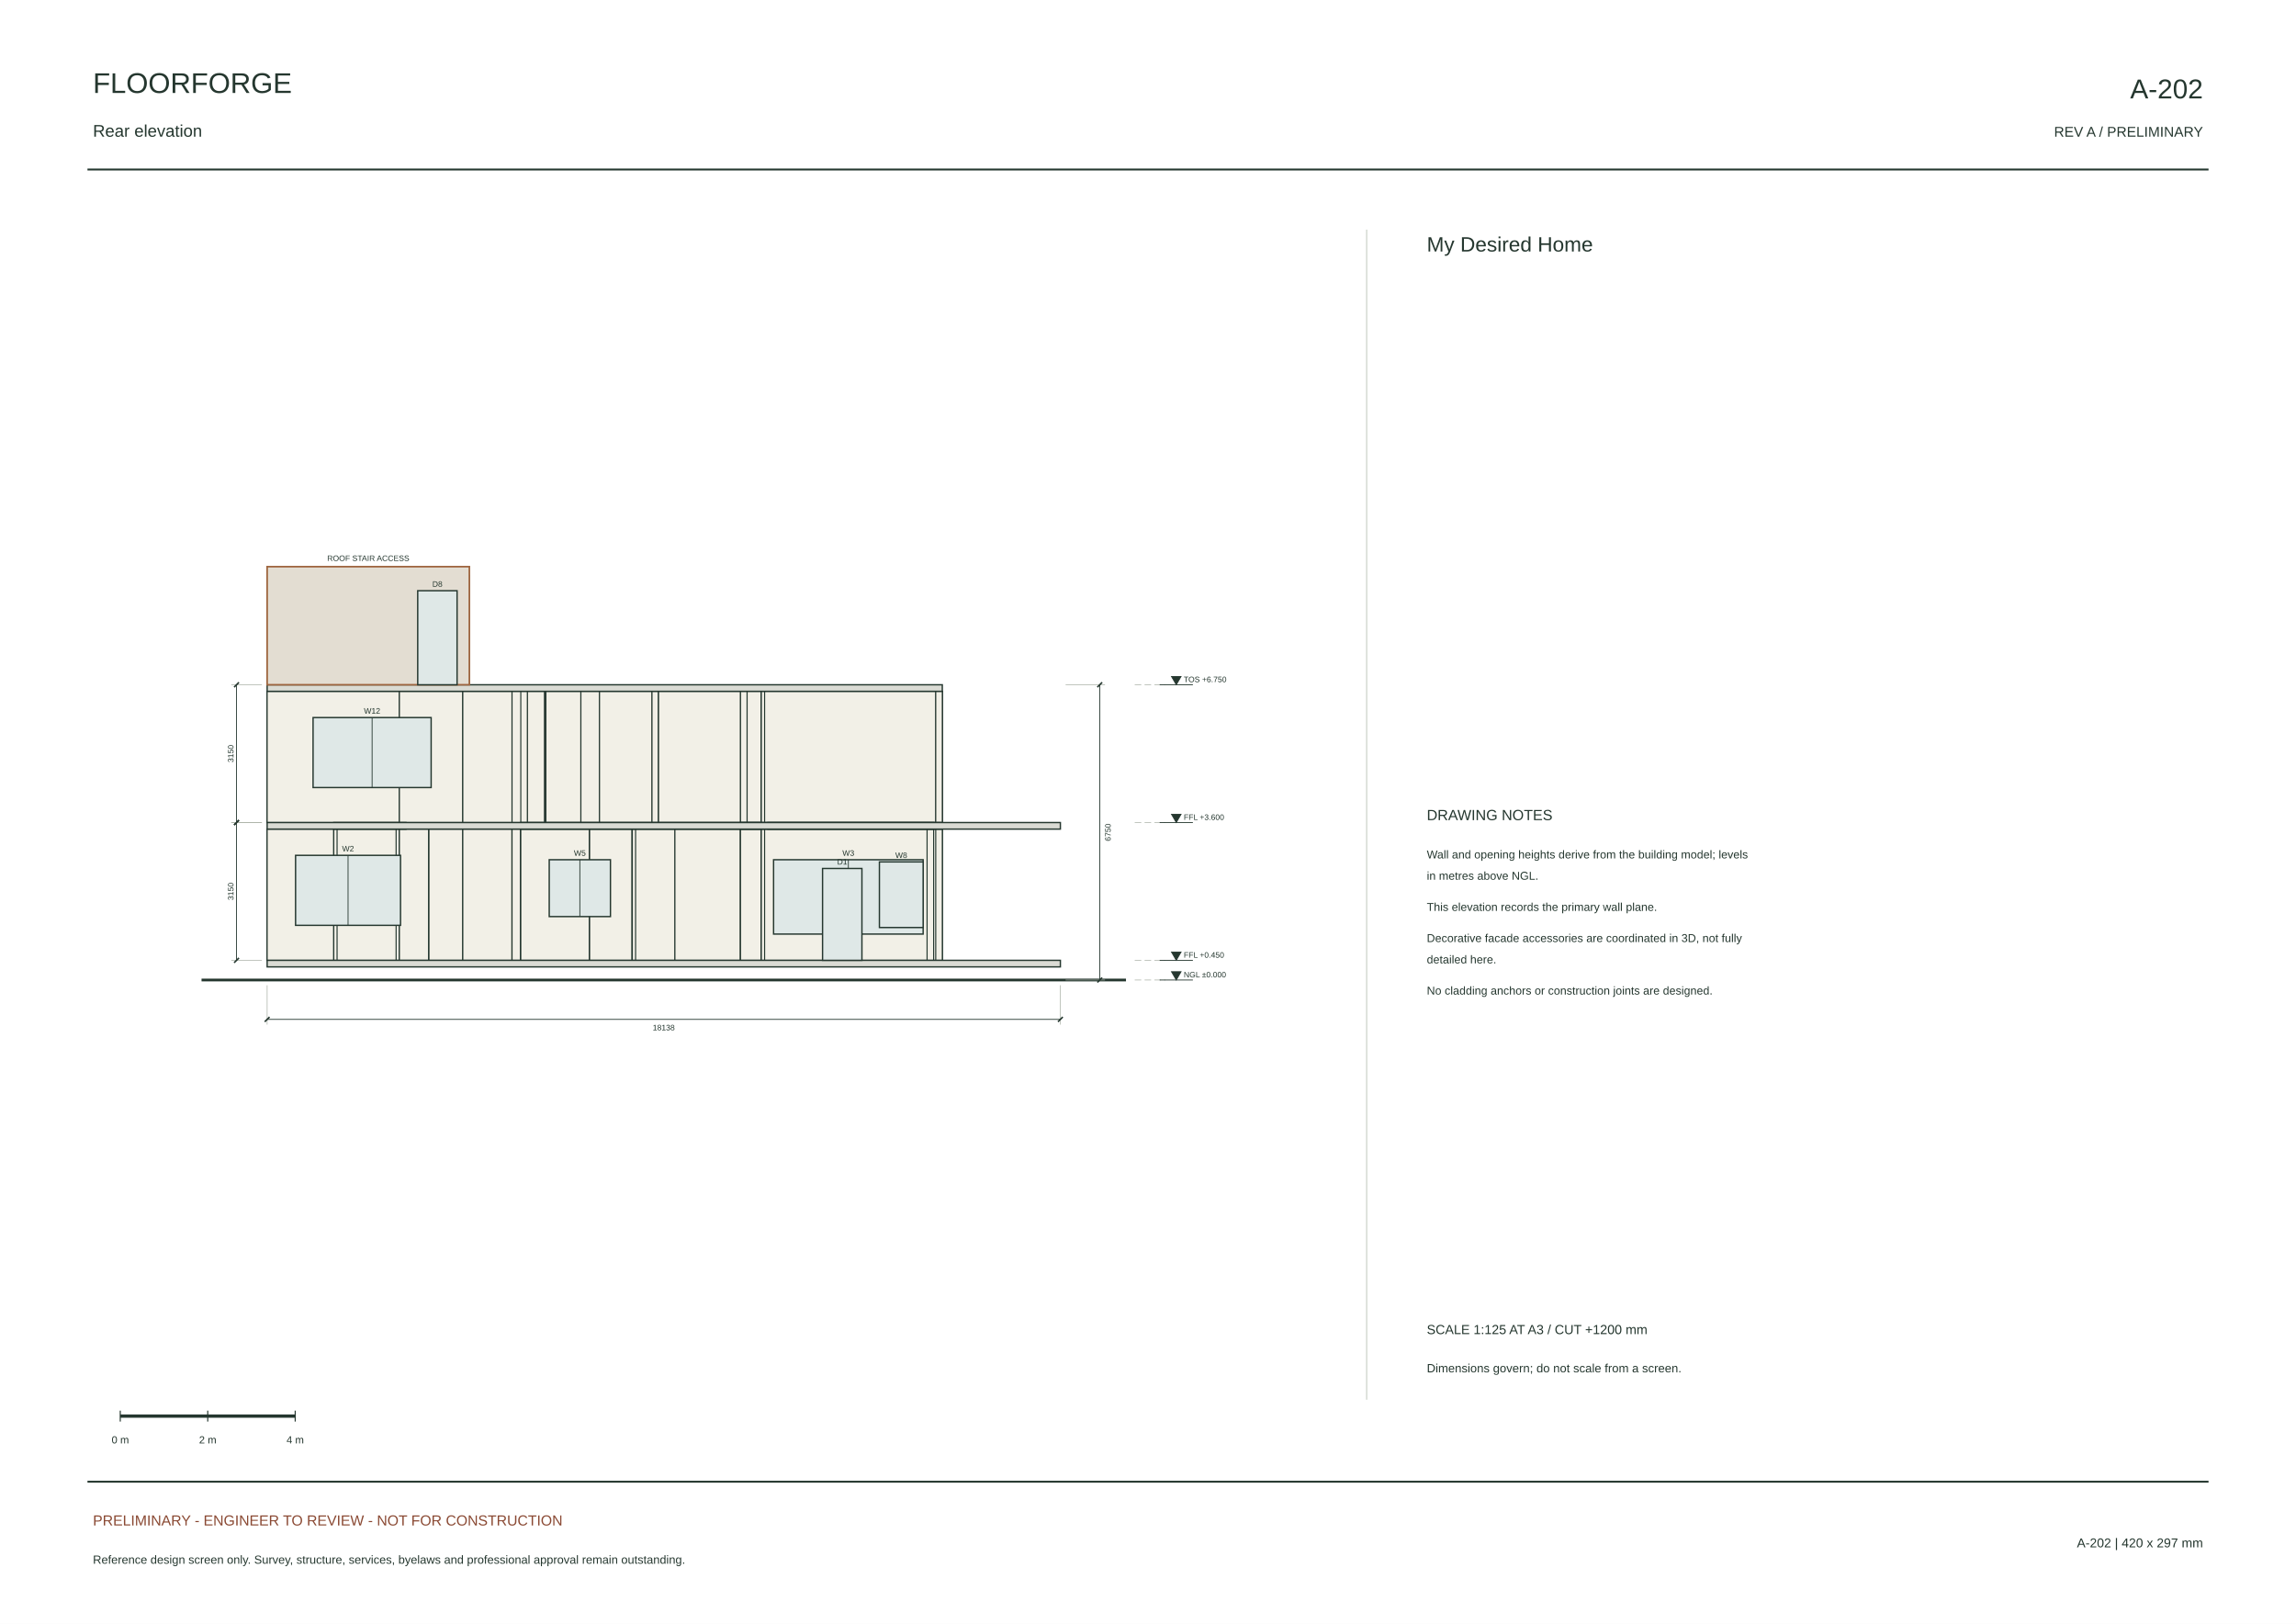
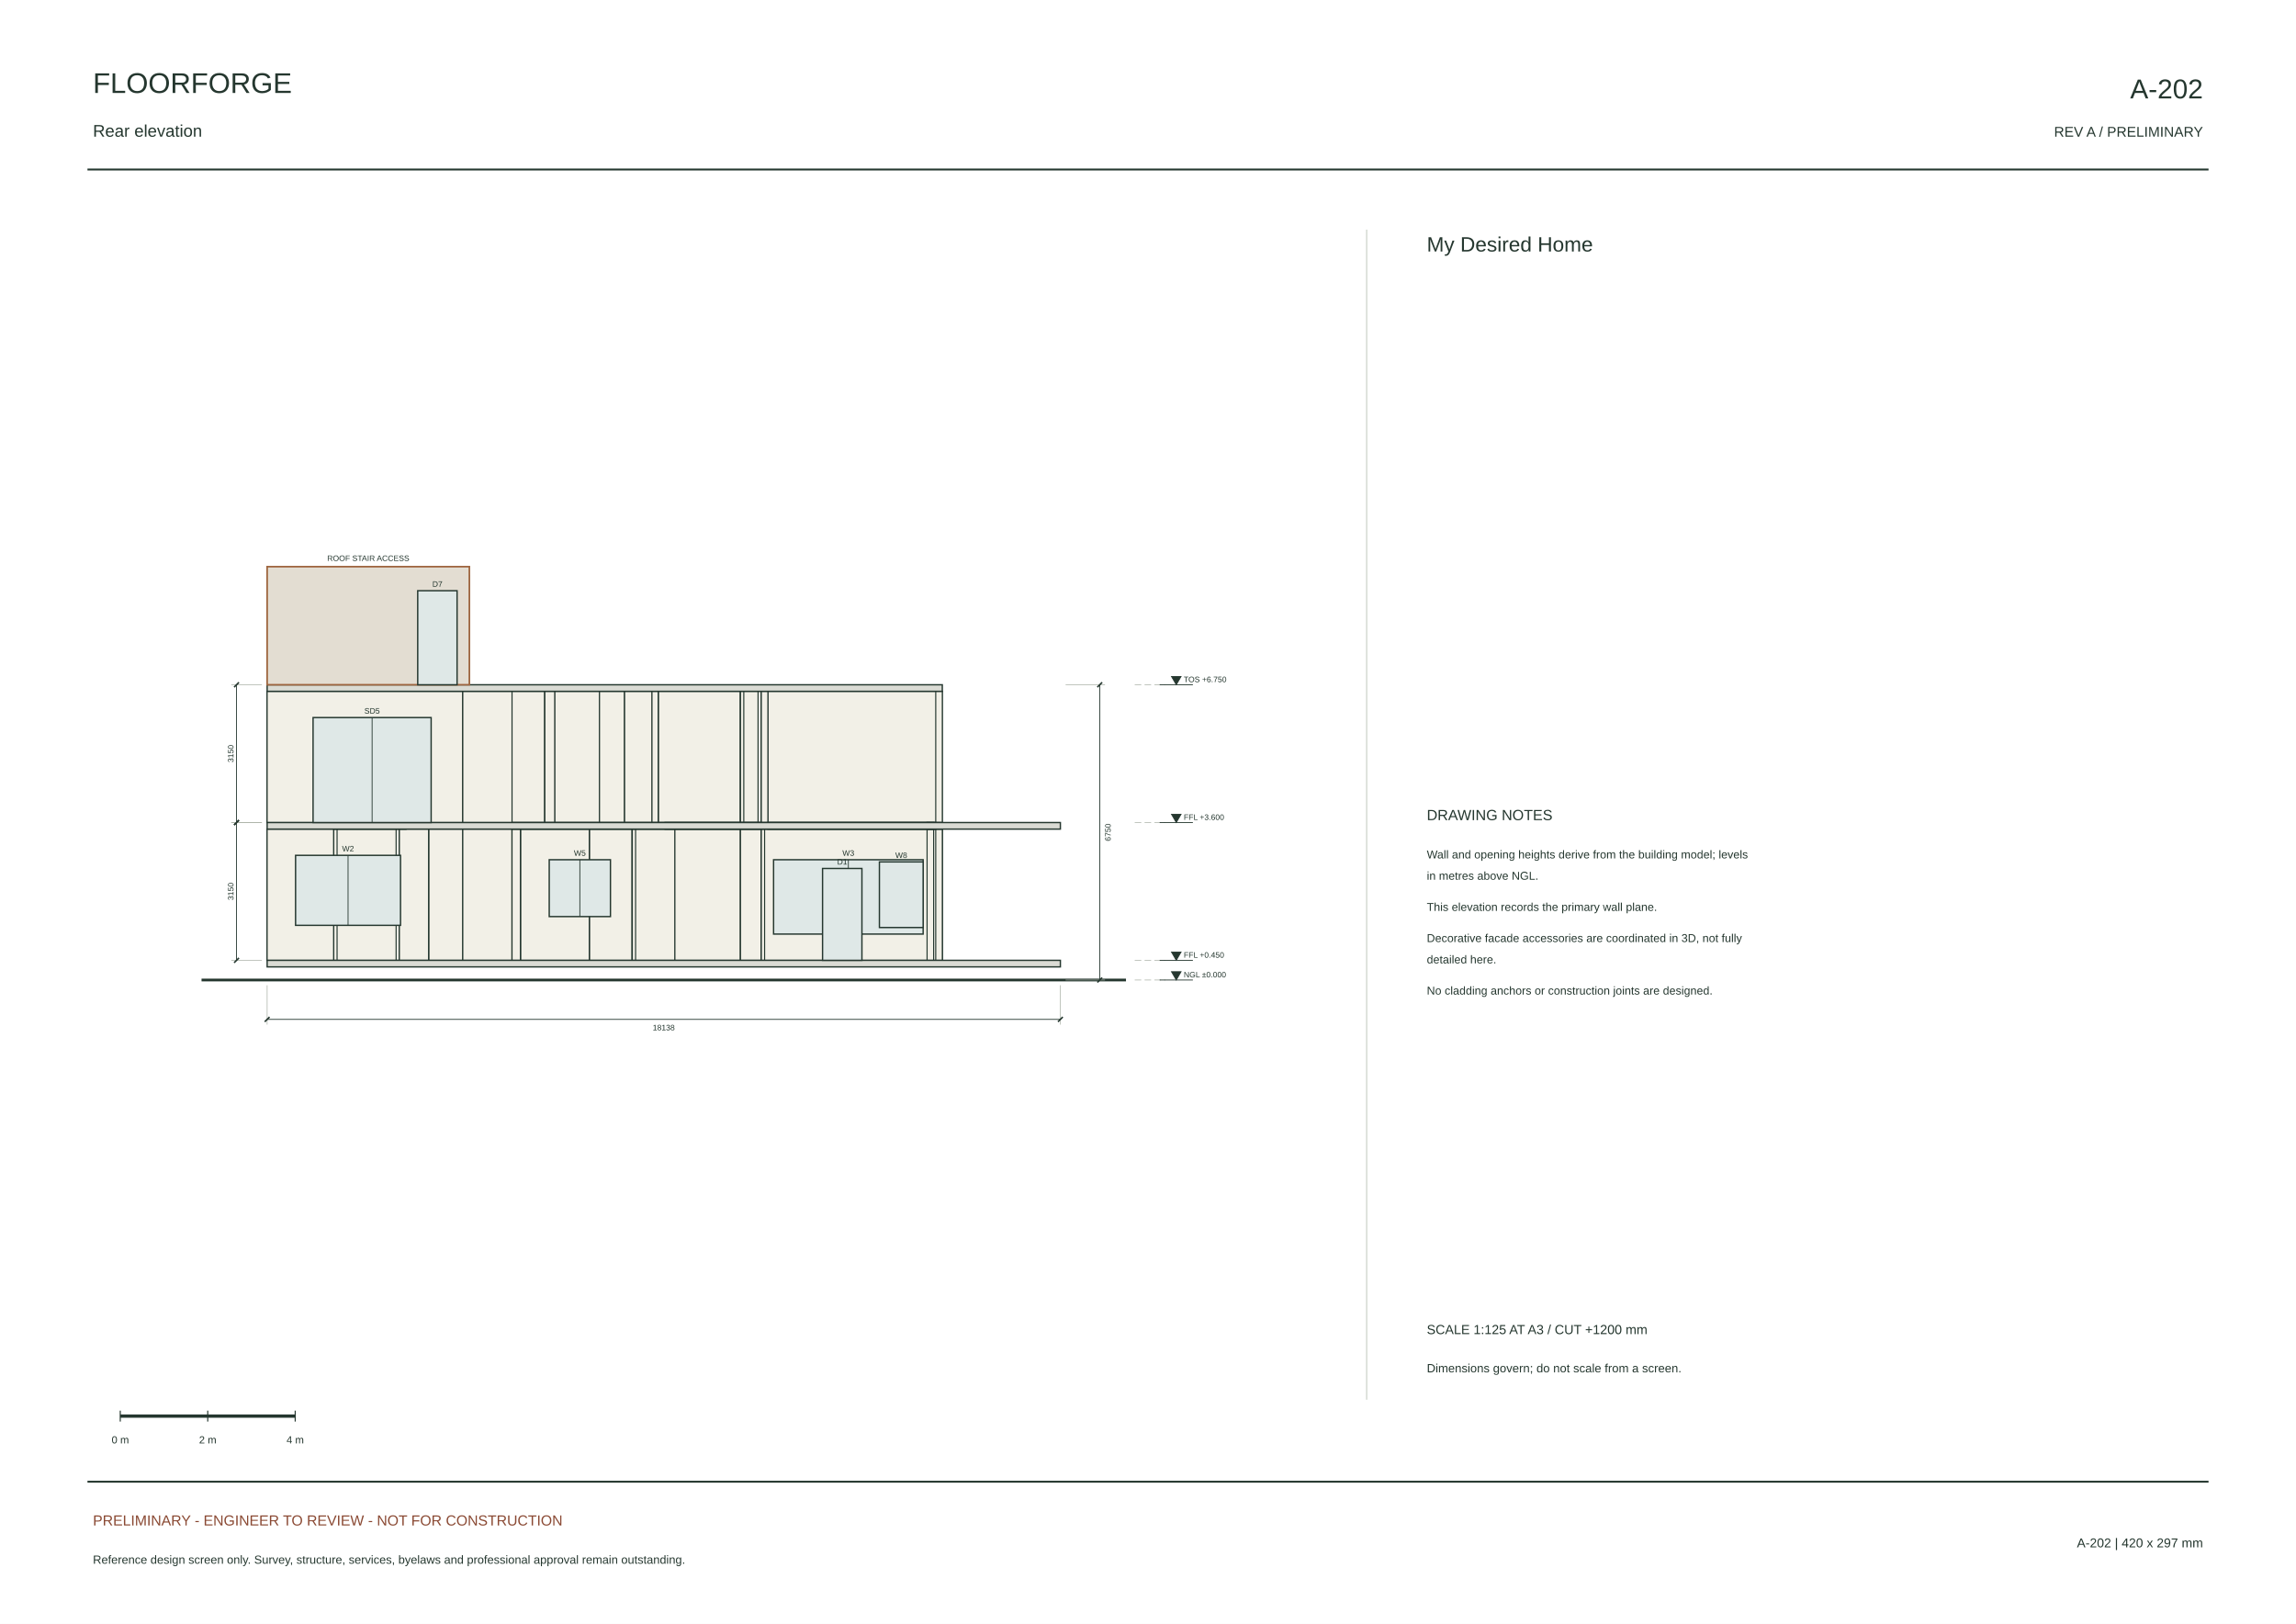
<svg xmlns="http://www.w3.org/2000/svg" width="420mm" height="297mm" viewBox="0 0 420 297">
  <rect width="420" height="297" fill="white" />
  <g font-family="Arial,Helvetica,sans-serif">
    <path d="M 16 31 H 404 M 16 271 H 404" stroke="#25372f" stroke-width=".35" />
    <text x="17" y="17" fill="#25372f" font-size="5.2" text-anchor="start">FLOORFORGE</text>
    <text x="17" y="25" fill="#25372f" font-size="3.1" text-anchor="start">Rear elevation</text>
    <text x="403" y="18" fill="#25372f" font-size="5" text-anchor="end">A-202</text>
    <text x="403" y="25" fill="#25372f" font-size="2.6" text-anchor="end">REV A / PRELIMINARY</text>
    <polygon points="48.868,175.64 50.068,175.64 50.068,151.64 48.868,151.64" fill="#f2f0e7" stroke="#25372f" stroke-width="0.2" />
    <polygon points="48.868,175.64 62.86,175.64 62.86,151.64 48.868,151.64" fill="#f2f0e7" stroke="#25372f" stroke-width="0.2" />
    <polygon points="61.66,175.64 73.66,175.64 73.66,151.64 61.66,151.64" fill="#f2f0e7" stroke="#25372f" stroke-width="0.2" />
    <polygon points="72.46,175.64 74.26,175.64 74.26,151.64 72.46,151.64" fill="#f2f0e7" stroke="#25372f" stroke-width="0.2" />
    <polygon points="48.868,175.64 50.068,175.64 50.068,151.64 48.868,151.64" fill="#f2f0e7" stroke="#25372f" stroke-width="0.2" />
    <polygon points="48.868,175.64 85.86,175.64 85.86,151.64 48.868,151.64" fill="#f2f0e7" stroke="#25372f" stroke-width="0.2" />
    <polygon points="48.868,175.64 79.068,175.64 79.068,151.64 48.868,151.64" fill="#f2f0e7" stroke="#25372f" stroke-width="0.2" />
    <polygon points="77.868,175.64 79.668,175.64 79.668,151.64 77.868,151.64" fill="#f2f0e7" stroke="#25372f" stroke-width="0.2" />
    <polygon points="61.06,175.64 62.26,175.64 62.26,151.64 61.06,151.64" fill="#f2f0e7" stroke="#25372f" stroke-width="0.2" />
    <polygon points="61.06,175.64 74.26,175.64 74.26,151.64 61.06,151.64" fill="#f2f0e7" stroke="#25372f" stroke-width="0.2" />
    <polygon points="61.06,175.64 62.86,175.64 62.86,151.64 61.06,151.64" fill="#f2f0e7" stroke="#25372f" stroke-width="0.2" />
    <polygon points="61.66,175.64 73.66,175.64 73.66,151.64 61.66,151.64" fill="#f2f0e7" stroke="#25372f" stroke-width="0.2" />
    <polygon points="72.46,175.64 74.26,175.64 74.26,151.64 72.46,151.64" fill="#f2f0e7" stroke="#25372f" stroke-width="0.2" />
    <polygon points="73.06,175.64 74.26,175.64 74.26,151.64 73.06,151.64" fill="#f2f0e7" stroke="#25372f" stroke-width="0.2" />
    <polygon points="73.06,175.64 109.06,175.64 109.06,151.64 73.06,151.64" fill="#f2f0e7" stroke="#25372f" stroke-width="0.2" />
    <polygon points="73.06,175.64 74.26,175.64 74.26,151.64 73.06,151.64" fill="#f2f0e7" stroke="#25372f" stroke-width="0.2" />
    <polygon points="73.06,175.64 74.26,175.64 74.26,151.64 73.06,151.64" fill="#f2f0e7" stroke="#25372f" stroke-width="0.2" />
    <polygon points="73.06,175.64 74.26,175.64 74.26,151.64 73.06,151.64" fill="#f2f0e7" stroke="#25372f" stroke-width="0.2" />
    <polygon points="73.06,175.64 85.86,175.64 85.86,151.64 73.06,151.64" fill="#f2f0e7" stroke="#25372f" stroke-width="0.2" />
    <polygon points="78.468,175.64 79.668,175.64 79.668,151.64 78.468,151.64" fill="#f2f0e7" stroke="#25372f" stroke-width="0.2" />
    <polygon points="78.468,175.64 94.868,175.64 94.868,151.64 78.468,151.64" fill="#f2f0e7" stroke="#25372f" stroke-width="0.2" />
    <polygon points="78.468,175.64 79.668,175.64 79.668,151.64 78.468,151.64" fill="#f2f0e7" stroke="#25372f" stroke-width="0.2" />
    <polygon points="78.468,175.64 79.668,175.64 79.668,151.64 78.468,151.64" fill="#f2f0e7" stroke="#25372f" stroke-width="0.2" />
    <polygon points="78.468,175.64 96.468,175.64 96.468,151.64 78.468,151.64" fill="#f2f0e7" stroke="#25372f" stroke-width="0.2" />
    <polygon points="84.66,175.64 85.86,175.64 85.86,151.64 84.66,151.64" fill="#f2f0e7" stroke="#25372f" stroke-width="0.2" />
    <polygon points="84.66,175.64 109.06,175.64 109.06,151.64 84.66,151.64" fill="#f2f0e7" stroke="#25372f" stroke-width="0.2" />
    <polygon points="84.66,175.64 94.868,175.64 94.868,151.64 84.66,151.64" fill="#f2f0e7" stroke="#25372f" stroke-width="0.2" />
    <polygon points="93.668,175.64 94.868,175.64 94.868,151.64 93.668,151.64" fill="#f2f0e7" stroke="#25372f" stroke-width="0.2" />
    <polygon points="93.668,175.64 94.868,175.64 94.868,151.64 93.668,151.64" fill="#f2f0e7" stroke="#25372f" stroke-width="0.2" />
    <polygon points="93.668,175.64 94.868,175.64 94.868,151.64 93.668,151.64" fill="#f2f0e7" stroke="#25372f" stroke-width="0.2" />
    <polygon points="93.668,175.64 94.868,175.64 94.868,151.64 93.668,151.64" fill="#f2f0e7" stroke="#25372f" stroke-width="0.2" />
    <polygon points="93.668,175.64 95.468,175.64 95.468,151.64 93.668,151.64" fill="#f2f0e7" stroke="#25372f" stroke-width="0.2" />
    <polygon points="94.268,175.64 110.268,175.64 110.268,151.64 94.268,151.64" fill="#f2f0e7" stroke="#25372f" stroke-width="0.2" />
    <polygon points="109.068,175.64 116.268,175.64 116.268,151.64 109.068,151.64" fill="#f2f0e7" stroke="#25372f" stroke-width="0.2" />
    <polygon points="115.068,175.64 116.868,175.64 116.868,151.64 115.068,151.64" fill="#f2f0e7" stroke="#25372f" stroke-width="0.2" />
    <polygon points="93.668,175.64 96.468,175.64 96.468,151.64 93.668,151.64" fill="#f2f0e7" stroke="#25372f" stroke-width="0.2" />
    <polygon points="95.268,175.64 96.468,175.64 96.468,151.64 95.268,151.64" fill="#f2f0e7" stroke="#25372f" stroke-width="0.2" />
    <polygon points="95.268,175.64 110.268,175.64 110.268,151.64 95.268,151.64" fill="#f2f0e7" stroke="#25372f" stroke-width="0.2" />
    <polygon points="109.068,175.64 116.268,175.64 116.268,151.64 109.068,151.64" fill="#f2f0e7" stroke="#25372f" stroke-width="0.2" />
    <polygon points="115.068,175.64 116.868,175.64 116.868,151.64 115.068,151.64" fill="#f2f0e7" stroke="#25372f" stroke-width="0.2" />
    <polygon points="95.268,175.64 96.468,175.64 96.468,151.64 95.268,151.64" fill="#f2f0e7" stroke="#25372f" stroke-width="0.2" />
    <polygon points="95.268,175.64 116.868,175.64 116.868,151.64 95.268,151.64" fill="#f2f0e7" stroke="#25372f" stroke-width="0.2" />
    <polygon points="95.268,175.64 96.468,175.64 96.468,151.64 95.268,151.64" fill="#f2f0e7" stroke="#25372f" stroke-width="0.2" />
    <polygon points="95.268,175.64 116.868,175.64 116.868,151.64 95.268,151.64" fill="#f2f0e7" stroke="#25372f" stroke-width="0.2" />
    <polygon points="107.86,175.64 109.06,175.64 109.06,151.64 107.86,151.64" fill="#f2f0e7" stroke="#25372f" stroke-width="0.2" />
    <polygon points="107.86,175.64 124.66,175.64 124.66,151.64 107.86,151.64" fill="#f2f0e7" stroke="#25372f" stroke-width="0.2" />
    <polygon points="107.86,175.64 109.06,175.64 109.06,151.64 107.86,151.64" fill="#f2f0e7" stroke="#25372f" stroke-width="0.2" />
    <polygon points="107.86,175.64 124.66,175.64 124.66,151.64 107.86,151.64" fill="#f2f0e7" stroke="#25372f" stroke-width="0.2" />
    <polygon points="107.86,175.64 109.06,175.64 109.06,151.64 107.86,151.64" fill="#f2f0e7" stroke="#25372f" stroke-width="0.2" />
    <polygon points="107.86,175.64 136.66,175.64 136.66,151.64 107.86,151.64" fill="#f2f0e7" stroke="#25372f" stroke-width="0.2" />
    <polygon points="115.668,175.64 116.868,175.64 116.868,151.64 115.668,151.64" fill="#f2f0e7" stroke="#25372f" stroke-width="0.2" />
    <polygon points="115.668,175.64 116.868,175.64 116.868,151.64 115.668,151.64" fill="#f2f0e7" stroke="#25372f" stroke-width="0.2" />
    <polygon points="115.668,175.64 116.868,175.64 116.868,151.64 115.668,151.64" fill="#f2f0e7" stroke="#25372f" stroke-width="0.2" />
    <polygon points="115.668,175.64 140.468,175.64 140.468,151.64 115.668,151.64" fill="#f2f0e7" stroke="#25372f" stroke-width="0.2" />
    <polygon points="115.668,175.64 116.868,175.64 116.868,151.64 115.668,151.64" fill="#f2f0e7" stroke="#25372f" stroke-width="0.2" />
    <polygon points="115.668,175.64 116.868,175.64 116.868,151.64 115.668,151.64" fill="#f2f0e7" stroke="#25372f" stroke-width="0.2" />
    <polygon points="115.668,175.64 116.868,175.64 116.868,151.64 115.668,151.64" fill="#f2f0e7" stroke="#25372f" stroke-width="0.2" />
    <polygon points="115.668,175.64 116.868,175.64 116.868,151.64 115.668,151.64" fill="#f2f0e7" stroke="#25372f" stroke-width="0.2" />
    <polygon points="115.668,175.64 116.868,175.64 116.868,151.64 115.668,151.64" fill="#f2f0e7" stroke="#25372f" stroke-width="0.2" />
    <polygon points="115.668,175.64 117.468,175.64 117.468,151.64 115.668,151.64" fill="#f2f0e7" stroke="#25372f" stroke-width="0.2" />
    <polygon points="116.268,175.64 172.372,175.64 172.372,151.64 116.268,151.64" fill="#f2f0e7" stroke="#25372f" stroke-width="0.2" />
    <polygon points="123.46,175.64 124.66,175.64 124.66,151.64 123.46,151.64" fill="#f2f0e7" stroke="#25372f" stroke-width="0.2" />
    <polygon points="123.46,175.64 136.66,175.64 136.66,151.64 123.46,151.64" fill="#f2f0e7" stroke="#25372f" stroke-width="0.2" />
    <polygon points="135.46,175.64 136.66,175.64 136.66,151.64 135.46,151.64" fill="#f2f0e7" stroke="#25372f" stroke-width="0.2" />
    <polygon points="135.46,175.64 170.788,175.64 170.788,151.64 135.46,151.64" fill="#f2f0e7" stroke="#25372f" stroke-width="0.2" />
    <polygon points="135.46,175.64 136.66,175.64 136.66,151.64 135.46,151.64" fill="#f2f0e7" stroke="#25372f" stroke-width="0.2" />
    <polygon points="135.46,175.64 140.468,175.64 140.468,151.64 135.46,151.64" fill="#f2f0e7" stroke="#25372f" stroke-width="0.2" />
    <polygon points="139.268,175.64 140.468,175.64 140.468,151.64 139.268,151.64" fill="#f2f0e7" stroke="#25372f" stroke-width="0.2" />
    <polygon points="139.268,175.64 140.468,175.64 140.468,151.64 139.268,151.64" fill="#f2f0e7" stroke="#25372f" stroke-width="0.2" />
    <polygon points="139.268,175.64 140.468,175.64 140.468,151.64 139.268,151.64" fill="#f2f0e7" stroke="#25372f" stroke-width="0.2" />
    <polygon points="139.268,175.64 141.068,175.64 141.068,151.64 139.268,151.64" fill="#f2f0e7" stroke="#25372f" stroke-width="0.2" />
    <polygon points="139.868,175.64 170.788,175.64 170.788,151.64 139.868,151.64" fill="#f2f0e7" stroke="#25372f" stroke-width="0.2" />
    <polygon points="139.268,175.64 141.068,175.64 141.068,151.64 139.268,151.64" fill="#f2f0e7" stroke="#25372f" stroke-width="0.2" />
    <polygon points="139.868,175.64 172.372,175.64 172.372,151.64 139.868,151.64" fill="#f2f0e7" stroke="#25372f" stroke-width="0.2" />
    <polygon points="169.588,175.64 170.788,175.64 170.788,151.64 169.588,151.64" fill="#f2f0e7" stroke="#25372f" stroke-width="0.2" />
    <polygon points="171.172,175.64 172.372,175.64 172.372,151.64 171.172,151.64" fill="#f2f0e7" stroke="#25372f" stroke-width="0.2" />
    <polygon points="48.868,150.44 50.068,150.44 50.068,126.44 48.868,126.44" fill="#f2f0e7" stroke="#25372f" stroke-width="0.2" />
-     <polygon points="48.868,150.44 74.26,150.44 74.26,126.44 48.868,126.44" fill="#f2f0e7" stroke="#25372f" stroke-width="0.2" />
+     <polygon points="48.868,150.44 74.86,150.44 74.86,126.44 48.868,126.44" fill="#f2f0e7" stroke="#25372f" stroke-width="0.2" />
+     <polygon points="73.66,150.44 85.26,150.44 85.26,126.44 73.66,126.44" fill="#f2f0e7" stroke="#25372f" stroke-width="0.2" />
+     <polygon points="84.06,150.44 85.86,150.44 85.86,126.44 84.06,126.44" fill="#f2f0e7" stroke="#25372f" stroke-width="0.2" />
    <polygon points="48.868,150.44 50.068,150.44 50.068,126.44 48.868,126.44" fill="#f2f0e7" stroke="#25372f" stroke-width="0.2" />
    <polygon points="48.868,150.44 85.86,150.44 85.86,126.44 48.868,126.44" fill="#f2f0e7" stroke="#25372f" stroke-width="0.2" />
-     <polygon points="48.868,150.44 96.468,150.44 96.468,126.44 48.868,126.44" fill="#f2f0e7" stroke="#25372f" stroke-width="0.2" />
-     <polygon points="73.06,150.44 74.26,150.44 74.26,126.44 73.06,126.44" fill="#f2f0e7" stroke="#25372f" stroke-width="0.2" />
-     <polygon points="73.06,150.44 74.86,150.44 74.86,126.44 73.06,126.44" fill="#f2f0e7" stroke="#25372f" stroke-width="0.2" />
-     <polygon points="73.66,150.44 107.46,150.44 107.46,126.44 73.66,126.44" fill="#f2f0e7" stroke="#25372f" stroke-width="0.2" />
-     <polygon points="73.06,150.44 85.86,150.44 85.86,126.44 73.06,126.44" fill="#f2f0e7" stroke="#25372f" stroke-width="0.2" />
-     <polygon points="84.66,150.44 85.86,150.44 85.86,126.44 84.66,126.44" fill="#f2f0e7" stroke="#25372f" stroke-width="0.2" />
-     <polygon points="84.66,150.44 101.06,150.44 101.06,126.44 84.66,126.44" fill="#f2f0e7" stroke="#25372f" stroke-width="0.2" />
+     <polygon points="48.868,150.44 94.268,150.44 94.268,126.44 48.868,126.44" fill="#f2f0e7" stroke="#25372f" stroke-width="0.2" />
+     <polygon points="93.068,150.44 94.868,150.44 94.868,126.44 93.068,126.44" fill="#f2f0e7" stroke="#25372f" stroke-width="0.2" />
+     <polygon points="84.66,150.44 85.86,150.44 85.86,126.44 84.66,126.44" fill="#f2f0e7" stroke="#25372f" stroke-width="0.2" />
+     <polygon points="84.66,150.44 85.86,150.44 85.86,126.44 84.66,126.44" fill="#f2f0e7" stroke="#25372f" stroke-width="0.2" />
+     <polygon points="84.66,150.44 115.46,150.44 115.46,126.44 84.66,126.44" fill="#f2f0e7" stroke="#25372f" stroke-width="0.2" />
+     <polygon points="84.66,150.44 85.86,150.44 85.86,126.44 84.66,126.44" fill="#f2f0e7" stroke="#25372f" stroke-width="0.2" />
+     <polygon points="84.66,150.44 85.86,150.44 85.86,126.44 84.66,126.44" fill="#f2f0e7" stroke="#25372f" stroke-width="0.2" />
+     <polygon points="84.66,150.44 115.46,150.44 115.46,126.44 84.66,126.44" fill="#f2f0e7" stroke="#25372f" stroke-width="0.2" />
    <polygon points="84.66,150.44 94.868,150.44 94.868,126.44 84.66,126.44" fill="#f2f0e7" stroke="#25372f" stroke-width="0.2" />
    <polygon points="93.668,150.44 94.868,150.44 94.868,126.44 93.668,126.44" fill="#f2f0e7" stroke="#25372f" stroke-width="0.2" />
    <polygon points="93.668,150.44 110.868,150.44 110.868,126.44 93.668,126.44" fill="#f2f0e7" stroke="#25372f" stroke-width="0.2" />
-     <polygon points="93.668,150.44 96.468,150.44 96.468,126.44 93.668,126.44" fill="#f2f0e7" stroke="#25372f" stroke-width="0.2" />
-     <polygon points="95.268,150.44 96.468,150.44 96.468,126.44 95.268,126.44" fill="#f2f0e7" stroke="#25372f" stroke-width="0.2" />
    <polygon points="99.668,150.44 100.868,150.44 100.868,126.44 99.668,126.44" fill="#f2f0e7" stroke="#25372f" stroke-width="0.2" />
    <polygon points="99.668,150.44 100.868,150.44 100.868,126.44 99.668,126.44" fill="#f2f0e7" stroke="#25372f" stroke-width="0.2" />
    <polygon points="99.668,150.44 101.468,150.44 101.468,126.44 99.668,126.44" fill="#f2f0e7" stroke="#25372f" stroke-width="0.2" />
    <polygon points="134.86,150.44 136.66,150.44 136.66,126.44 134.86,126.44" fill="#f2f0e7" stroke="#25372f" stroke-width="0.2" />
    <polygon points="99.668,150.44 101.468,150.44 101.468,126.44 99.668,126.44" fill="#f2f0e7" stroke="#25372f" stroke-width="0.2" />
-     <polygon points="99.86,150.44 101.06,150.44 101.06,126.44 99.86,126.44" fill="#f2f0e7" stroke="#25372f" stroke-width="0.2" />
-     <polygon points="99.86,150.44 107.46,150.44 107.46,126.44 99.86,126.44" fill="#f2f0e7" stroke="#25372f" stroke-width="0.2" />
-     <polygon points="99.86,150.44 136.66,150.44 136.66,126.44 99.86,126.44" fill="#f2f0e7" stroke="#25372f" stroke-width="0.2" />
-     <polygon points="106.26,150.44 107.46,150.44 107.46,126.44 106.26,126.44" fill="#f2f0e7" stroke="#25372f" stroke-width="0.2" />
-     <polygon points="106.26,150.44 136.66,150.44 136.66,126.44 106.26,126.44" fill="#f2f0e7" stroke="#25372f" stroke-width="0.2" />
    <polygon points="109.668,150.44 110.868,150.44 110.868,126.44 109.668,126.44" fill="#f2f0e7" stroke="#25372f" stroke-width="0.2" />
    <polygon points="109.668,150.44 110.868,150.44 110.868,126.44 109.668,126.44" fill="#f2f0e7" stroke="#25372f" stroke-width="0.2" />
    <polygon points="109.668,150.44 121.668,150.44 121.668,126.44 109.668,126.44" fill="#f2f0e7" stroke="#25372f" stroke-width="0.2" />
    <polygon points="109.668,150.44 121.668,150.44 121.668,126.44 109.668,126.44" fill="#f2f0e7" stroke="#25372f" stroke-width="0.2" />
+     <polygon points="114.26,150.44 115.46,150.44 115.46,126.44 114.26,126.44" fill="#f2f0e7" stroke="#25372f" stroke-width="0.2" />
+     <polygon points="114.26,150.44 136.66,150.44 136.66,126.44 114.26,126.44" fill="#f2f0e7" stroke="#25372f" stroke-width="0.2" />
+     <polygon points="114.26,150.44 136.66,150.44 136.66,126.44 114.26,126.44" fill="#f2f0e7" stroke="#25372f" stroke-width="0.2" />
    <polygon points="119.268,150.44 120.468,150.44 120.468,126.44 119.268,126.44" fill="#f2f0e7" stroke="#25372f" stroke-width="0.2" />
    <polygon points="119.268,150.44 121.068,150.44 121.068,126.44 119.268,126.44" fill="#f2f0e7" stroke="#25372f" stroke-width="0.2" />
-     <polygon points="138.668,150.44 140.468,150.44 140.468,126.44 138.668,126.44" fill="#f2f0e7" stroke="#25372f" stroke-width="0.2" />
+     <polygon points="120.468,150.44 121.668,150.44 121.668,126.44 120.468,126.44" fill="#f2f0e7" stroke="#25372f" stroke-width="0.2" />
+     <polygon points="120.468,150.44 121.668,150.44 121.668,126.44 120.468,126.44" fill="#f2f0e7" stroke="#25372f" stroke-width="0.2" />
+     <polygon points="120.468,150.44 171.772,150.44 171.772,126.44 120.468,126.44" fill="#f2f0e7" stroke="#25372f" stroke-width="0.2" />
    <polygon points="120.468,150.44 121.668,150.44 121.668,126.44 120.468,126.44" fill="#f2f0e7" stroke="#25372f" stroke-width="0.2" />
    <polygon points="120.468,150.44 172.372,150.44 172.372,126.44 120.468,126.44" fill="#f2f0e7" stroke="#25372f" stroke-width="0.2" />
-     <polygon points="120.468,150.44 172.372,150.44 172.372,126.44 120.468,126.44" fill="#f2f0e7" stroke="#25372f" stroke-width="0.2" />
-     <polygon points="135.46,150.44 136.66,150.44 136.66,126.44 135.46,126.44" fill="#f2f0e7" stroke="#25372f" stroke-width="0.2" />
-     <polygon points="135.46,150.44 136.66,150.44 136.66,126.44 135.46,126.44" fill="#f2f0e7" stroke="#25372f" stroke-width="0.2" />
+     <polygon points="135.46,150.44 136.66,150.44 136.66,126.44 135.46,126.44" fill="#f2f0e7" stroke="#25372f" stroke-width="0.2" />
+     <polygon points="135.46,150.44 136.66,150.44 136.66,126.44 135.46,126.44" fill="#f2f0e7" stroke="#25372f" stroke-width="0.2" />
+     <polygon points="135.46,150.44 136.66,150.44 136.66,126.44 135.46,126.44" fill="#f2f0e7" stroke="#25372f" stroke-width="0.2" />
+     <polygon points="135.46,150.44 136.66,150.44 136.66,126.44 135.46,126.44" fill="#f2f0e7" stroke="#25372f" stroke-width="0.2" />
+     <polygon points="135.46,150.44 137.26,150.44 137.26,126.44 135.46,126.44" fill="#f2f0e7" stroke="#25372f" stroke-width="0.2" />
+     <polygon points="136.06,150.44 139.868,150.44 139.868,126.44 136.06,126.44" fill="#f2f0e7" stroke="#25372f" stroke-width="0.2" />
+     <polygon points="138.668,150.44 140.468,150.44 140.468,126.44 138.668,126.44" fill="#f2f0e7" stroke="#25372f" stroke-width="0.2" />
    <polygon points="139.268,150.44 140.468,150.44 140.468,126.44 139.268,126.44" fill="#f2f0e7" stroke="#25372f" stroke-width="0.2" />
    <polygon points="139.268,150.44 140.468,150.44 140.468,126.44 139.268,126.44" fill="#f2f0e7" stroke="#25372f" stroke-width="0.2" />
    <polygon points="139.268,150.44 140.468,150.44 140.468,126.44 139.268,126.44" fill="#f2f0e7" stroke="#25372f" stroke-width="0.2" />
-     <polygon points="139.268,150.44 141.068,150.44 141.068,126.44 139.268,126.44" fill="#f2f0e7" stroke="#25372f" stroke-width="0.2" />
-     <polygon points="139.868,150.44 171.772,150.44 171.772,126.44 139.868,126.44" fill="#f2f0e7" stroke="#25372f" stroke-width="0.2" />
-     <polygon points="171.172,150.44 172.372,150.44 172.372,126.44 171.172,126.44" fill="#f2f0e7" stroke="#25372f" stroke-width="0.2" />
    <polygon points="171.172,150.44 172.372,150.44 172.372,126.44 171.172,126.44" fill="#f2f0e7" stroke="#25372f" stroke-width="0.2" />
    <polygon points="84.66,125.24 85.86,125.24 85.86,105.24 84.66,105.24" fill="#f2f0e7" stroke="#25372f" stroke-width="0.2" />
    <polygon points="49.468,125.24 85.26,125.24 85.26,105.24 49.468,105.24" fill="#f2f0e7" stroke="#25372f" stroke-width="0.2" />
    <polygon points="48.868,125.24 50.068,125.24 50.068,105.24 48.868,105.24" fill="#f2f0e7" stroke="#25372f" stroke-width="0.2" />
    <polygon points="49.468,125.24 85.26,125.24 85.26,105.24 49.468,105.24" fill="#f2f0e7" stroke="#25372f" stroke-width="0.2" />
    <polygon points="48.868,176.84 193.972,176.84 193.972,175.64 48.868,175.64" fill="#dadbd4" stroke="#25372f" stroke-width="0.25" />
    <polygon points="61.06,151.64 74.26,151.64 74.26,150.44 61.06,150.44" fill="#dadbd4" stroke="#25372f" stroke-width="0.25" />
-     <polygon points="140.468,151.64 170.788,151.64 170.788,150.44 140.468,150.44" fill="#dadbd4" stroke="#25372f" stroke-width="0.25" />
-     <polygon points="135.46,151.64 139.268,151.64 139.268,150.44 135.46,150.44" fill="#dadbd4" stroke="#25372f" stroke-width="0.25" />
-     <polygon points="95.268,151.64 172.372,151.64 172.372,150.44 95.268,150.44" fill="#dadbd4" stroke="#25372f" stroke-width="0.25" />
+     <polygon points="169.588,151.64 170.788,151.64 170.788,150.44 169.588,150.44" fill="#dadbd4" stroke="#25372f" stroke-width="0.25" />
+     <polygon points="121.668,151.64 139.268,151.64 139.268,150.44 121.668,150.44" fill="#dadbd4" stroke="#25372f" stroke-width="0.25" />
+     <polygon points="140.468,151.64 171.172,151.64 171.172,150.44 140.468,150.44" fill="#dadbd4" stroke="#25372f" stroke-width="0.25" />
+     <polygon points="93.668,151.64 172.372,151.64 172.372,150.44 93.668,150.44" fill="#dadbd4" stroke="#25372f" stroke-width="0.25" />
    <polygon points="48.868,151.64 193.972,151.64 193.972,150.44 48.868,150.44" fill="#dadbd4" stroke="#25372f" stroke-width="0.25" />
    <polygon points="48.868,126.44 172.372,126.44 172.372,125.24 48.868,125.24" fill="#dadbd4" stroke="#25372f" stroke-width="0.25" />
    <path d="M 36.868 179.24 L 205.972 179.24" fill="none" stroke="#25372f" stroke-width="0.5" />
    <polygon points="48.868,125.24 85.86,125.24 85.86,103.64 48.868,103.64" fill="#e3ddd2" stroke="#9e653f" stroke-width="0.3" />
    <text x="67.364" y="102.6" fill="#25372f" font-size="1.45" text-anchor="middle">ROOF STAIR ACCESS</text>
    <polygon points="54.068,169.24 73.268,169.24 73.268,156.44 54.068,156.44" fill="#dfe8e7" stroke="#25372f" stroke-width="0.25" />
    <path d="M 63.668 169.24 L 63.668 156.44" fill="none" stroke="#25372f" stroke-width="0.15" />
    <text x="63.668" y="155.72" fill="#25372f" font-size="1.45" text-anchor="middle">W2</text>
    <polygon points="141.508,170.84 168.868,170.84 168.868,157.24 141.508,157.24" fill="#dfe8e7" stroke="#25372f" stroke-width="0.25" />
    <path d="M 155.188 170.84 L 155.188 157.24" fill="none" stroke="#25372f" stroke-width="0.15" />
    <text x="155.188" y="156.52" fill="#25372f" font-size="1.45" text-anchor="middle">W3</text>
    <polygon points="100.468,167.64 111.668,167.64 111.668,157.24 100.468,157.24" fill="#dfe8e7" stroke="#25372f" stroke-width="0.25" />
    <path d="M 106.068 167.64 L 106.068 157.24" fill="none" stroke="#25372f" stroke-width="0.15" />
    <text x="106.068" y="156.52" fill="#25372f" font-size="1.45" text-anchor="middle">W5</text>
    <polygon points="150.468,175.64 157.668,175.64 157.668,158.84 150.468,158.84" fill="#dfe8e7" stroke="#25372f" stroke-width="0.25" />
    <text x="154.068" y="158.12" fill="#25372f" font-size="1.45" text-anchor="middle">D1</text>
    <polygon points="160.868,169.64 168.868,169.64 168.868,157.64 160.868,157.64" fill="#dfe8e7" stroke="#25372f" stroke-width="0.25" />
    <text x="164.868" y="156.92" fill="#25372f" font-size="1.45" text-anchor="middle">W8</text>
-     <polygon points="57.268,144.04 78.868,144.04 78.868,131.24 57.268,131.24" fill="#dfe8e7" stroke="#25372f" stroke-width="0.25" />
-     <path d="M 68.068 144.04 L 68.068 131.24" fill="none" stroke="#25372f" stroke-width="0.15" />
-     <text x="68.068" y="130.52" fill="#25372f" font-size="1.45" text-anchor="middle">W12</text>
+     <polygon points="57.268,150.44 78.868,150.44 78.868,131.24 57.268,131.24" fill="#dfe8e7" stroke="#25372f" stroke-width="0.25" />
+     <path d="M 68.068 150.44 L 68.068 131.24" fill="none" stroke="#25372f" stroke-width="0.15" />
+     <text x="68.068" y="130.52" fill="#25372f" font-size="1.45" text-anchor="middle">SD5</text>
    <polygon points="76.412,125.24 83.612,125.24 83.612,108.04 76.412,108.04" fill="#dfe8e7" stroke="#25372f" stroke-width="0.25" />
-     <text x="80.012" y="107.32" fill="#25372f" font-size="1.45" text-anchor="middle">D8</text>
+     <text x="80.012" y="107.32" fill="#25372f" font-size="1.45" text-anchor="middle">D7</text>
    <path d="M 48.868 180.2 L 48.868 187.4" fill="none" stroke="#a8afa4" stroke-width="0.12" />
    <path d="M 193.972 180.2 L 193.972 187.4" fill="none" stroke="#a8afa4" stroke-width="0.12" />
    <path d="M 48.868 186.44 L 193.972 186.44" fill="none" stroke="#25372f" stroke-width="0.15" />
    <path d="M 48.428 186.88 L 49.308 186" fill="none" stroke="#25372f" stroke-width="0.28" />
    <path d="M 193.532 186.88 L 194.412 186" fill="none" stroke="#25372f" stroke-width="0.28" />
    <text x="121.42" y="188.44" fill="#25372f" font-size="1.45" text-anchor="middle">18138</text>
    <path d="M 194.932 179.24 L 202.132 179.24" fill="none" stroke="#a8afa4" stroke-width="0.12" />
    <path d="M 194.932 125.24 L 202.132 125.24" fill="none" stroke="#a8afa4" stroke-width="0.12" />
    <path d="M 201.172 179.24 L 201.172 125.24" fill="none" stroke="#25372f" stroke-width="0.15" />
    <path d="M 200.732 179.68 L 201.612 178.8" fill="none" stroke="#25372f" stroke-width="0.28" />
    <path d="M 200.732 125.68 L 201.612 124.8" fill="none" stroke="#25372f" stroke-width="0.28" />
    <text x="203.172" y="152.24" fill="#25372f" font-size="1.45" text-anchor="middle" transform="rotate(-90.0 203.172 152.24)">6750</text>
    <path d="M 47.908 175.64 L 42.308 175.64" fill="none" stroke="#a8afa4" stroke-width="0.12" />
    <path d="M 47.908 150.44 L 42.308 150.44" fill="none" stroke="#a8afa4" stroke-width="0.12" />
    <path d="M 43.268 175.64 L 43.268 150.44" fill="none" stroke="#25372f" stroke-width="0.15" />
    <path d="M 42.828 176.08 L 43.708 175.2" fill="none" stroke="#25372f" stroke-width="0.28" />
    <path d="M 42.828 150.88 L 43.708 150" fill="none" stroke="#25372f" stroke-width="0.28" />
    <text x="42.708" y="163.04" fill="#25372f" font-size="1.45" text-anchor="middle" transform="rotate(-90.0 42.708 163.04)">3150</text>
    <path d="M 47.908 150.44 L 42.308 150.44" fill="none" stroke="#a8afa4" stroke-width="0.12" />
    <path d="M 47.908 125.24 L 42.308 125.24" fill="none" stroke="#a8afa4" stroke-width="0.12" />
    <path d="M 43.268 150.44 L 43.268 125.24" fill="none" stroke="#25372f" stroke-width="0.15" />
    <path d="M 42.828 150.88 L 43.708 150" fill="none" stroke="#25372f" stroke-width="0.28" />
    <path d="M 42.828 125.68 L 43.708 124.8" fill="none" stroke="#25372f" stroke-width="0.28" />
    <text x="42.708" y="137.84" fill="#25372f" font-size="1.45" text-anchor="middle" transform="rotate(-90.0 42.708 137.84)">3150</text>
    <path d="M 207.572 179.24 L 213.172 179.24" fill="none" stroke="#a8afa4" stroke-width="0.12" stroke-dasharray="1.2 .6" />
    <polygon points="214.292,177.72 216.052,177.72 215.172,179.24" fill="#25372f" stroke="#25372f" stroke-width="0.15" />
    <path d="M 212.132 179.24 L 218.212 179.24" fill="none" stroke="#25372f" stroke-width="0.15" />
    <text x="216.532" y="178.76" fill="#25372f" font-size="1.45" text-anchor="start">NGL ±0.000</text>
    <path d="M 207.572 175.64 L 213.172 175.64" fill="none" stroke="#a8afa4" stroke-width="0.12" stroke-dasharray="1.2 .6" />
    <polygon points="214.292,174.12 216.052,174.12 215.172,175.64" fill="#25372f" stroke="#25372f" stroke-width="0.15" />
    <path d="M 212.132 175.64 L 218.212 175.64" fill="none" stroke="#25372f" stroke-width="0.15" />
    <text x="216.532" y="175.16" fill="#25372f" font-size="1.45" text-anchor="start">FFL +0.450</text>
    <path d="M 207.572 150.44 L 213.172 150.44" fill="none" stroke="#a8afa4" stroke-width="0.12" stroke-dasharray="1.2 .6" />
    <polygon points="214.292,148.92 216.052,148.92 215.172,150.44" fill="#25372f" stroke="#25372f" stroke-width="0.15" />
    <path d="M 212.132 150.44 L 218.212 150.44" fill="none" stroke="#25372f" stroke-width="0.15" />
    <text x="216.532" y="149.96" fill="#25372f" font-size="1.45" text-anchor="start">FFL +3.600</text>
    <path d="M 207.572 125.24 L 213.172 125.24" fill="none" stroke="#a8afa4" stroke-width="0.12" stroke-dasharray="1.2 .6" />
    <polygon points="214.292,123.72 216.052,123.72 215.172,125.24" fill="#25372f" stroke="#25372f" stroke-width="0.15" />
    <path d="M 212.132 125.24 L 218.212 125.24" fill="none" stroke="#25372f" stroke-width="0.15" />
    <text x="216.532" y="124.76" fill="#25372f" font-size="1.45" text-anchor="start">TOS +6.750</text>
    <path d="M 250 42 V 256" stroke="#c9d0c7" stroke-width=".2" />
    <text x="261" y="46" fill="#25372f" font-size="3.8" text-anchor="start">My Desired Home</text>
    <text x="261" y="150" fill="#25372f" font-size="2.7" text-anchor="start">DRAWING NOTES</text>
    <text x="261" y="157" fill="#25372f" font-size="2.1" text-anchor="start">Wall and opening heights derive from the building model; levels</text>
    <text x="261" y="160.9" fill="#25372f" font-size="2.1" text-anchor="start">in metres above NGL.</text>
    <text x="261" y="166.6" fill="#25372f" font-size="2.1" text-anchor="start">This elevation records the primary wall plane.</text>
    <text x="261" y="172.3" fill="#25372f" font-size="2.1" text-anchor="start">Decorative facade accessories are coordinated in 3D, not fully</text>
    <text x="261" y="176.2" fill="#25372f" font-size="2.1" text-anchor="start">detailed here.</text>
    <text x="261" y="181.9" fill="#25372f" font-size="2.1" text-anchor="start">No cladding anchors or construction joints are designed.</text>
    <text x="261" y="244" fill="#25372f" font-size="2.4" text-anchor="start">SCALE 1:125 AT A3 / CUT +1200 mm</text>
    <text x="261" y="251" fill="#25372f" font-size="2.2" text-anchor="start">Dimensions govern; do not scale from a screen.</text>
    <path d="M 22 259 H 54.0" stroke="#25372f" stroke-width=".6" />
    <path d="M 22.0 258 V 260" stroke="#25372f" stroke-width=".2" />
    <text x="22" y="264" fill="#25372f" font-size="1.9" text-anchor="middle">0 m</text>
    <path d="M 38.0 258 V 260" stroke="#25372f" stroke-width=".2" />
    <text x="38" y="264" fill="#25372f" font-size="1.9" text-anchor="middle">2 m</text>
    <path d="M 54.0 258 V 260" stroke="#25372f" stroke-width=".2" />
    <text x="54" y="264" fill="#25372f" font-size="1.9" text-anchor="middle">4 m</text>
    <text x="17" y="279" fill="#8a4933" font-size="2.65" text-anchor="start">PRELIMINARY - ENGINEER TO REVIEW - NOT FOR CONSTRUCTION</text>
    <text x="17" y="286" fill="#25372f" font-size="2.15" text-anchor="start">Reference design screen only. Survey, structure, services, byelaws and professional approval remain outstanding.</text>
    <text x="403" y="283" fill="#25372f" font-size="2.35" text-anchor="end">A-202  |  420 x 297 mm</text>
  </g>
</svg>
